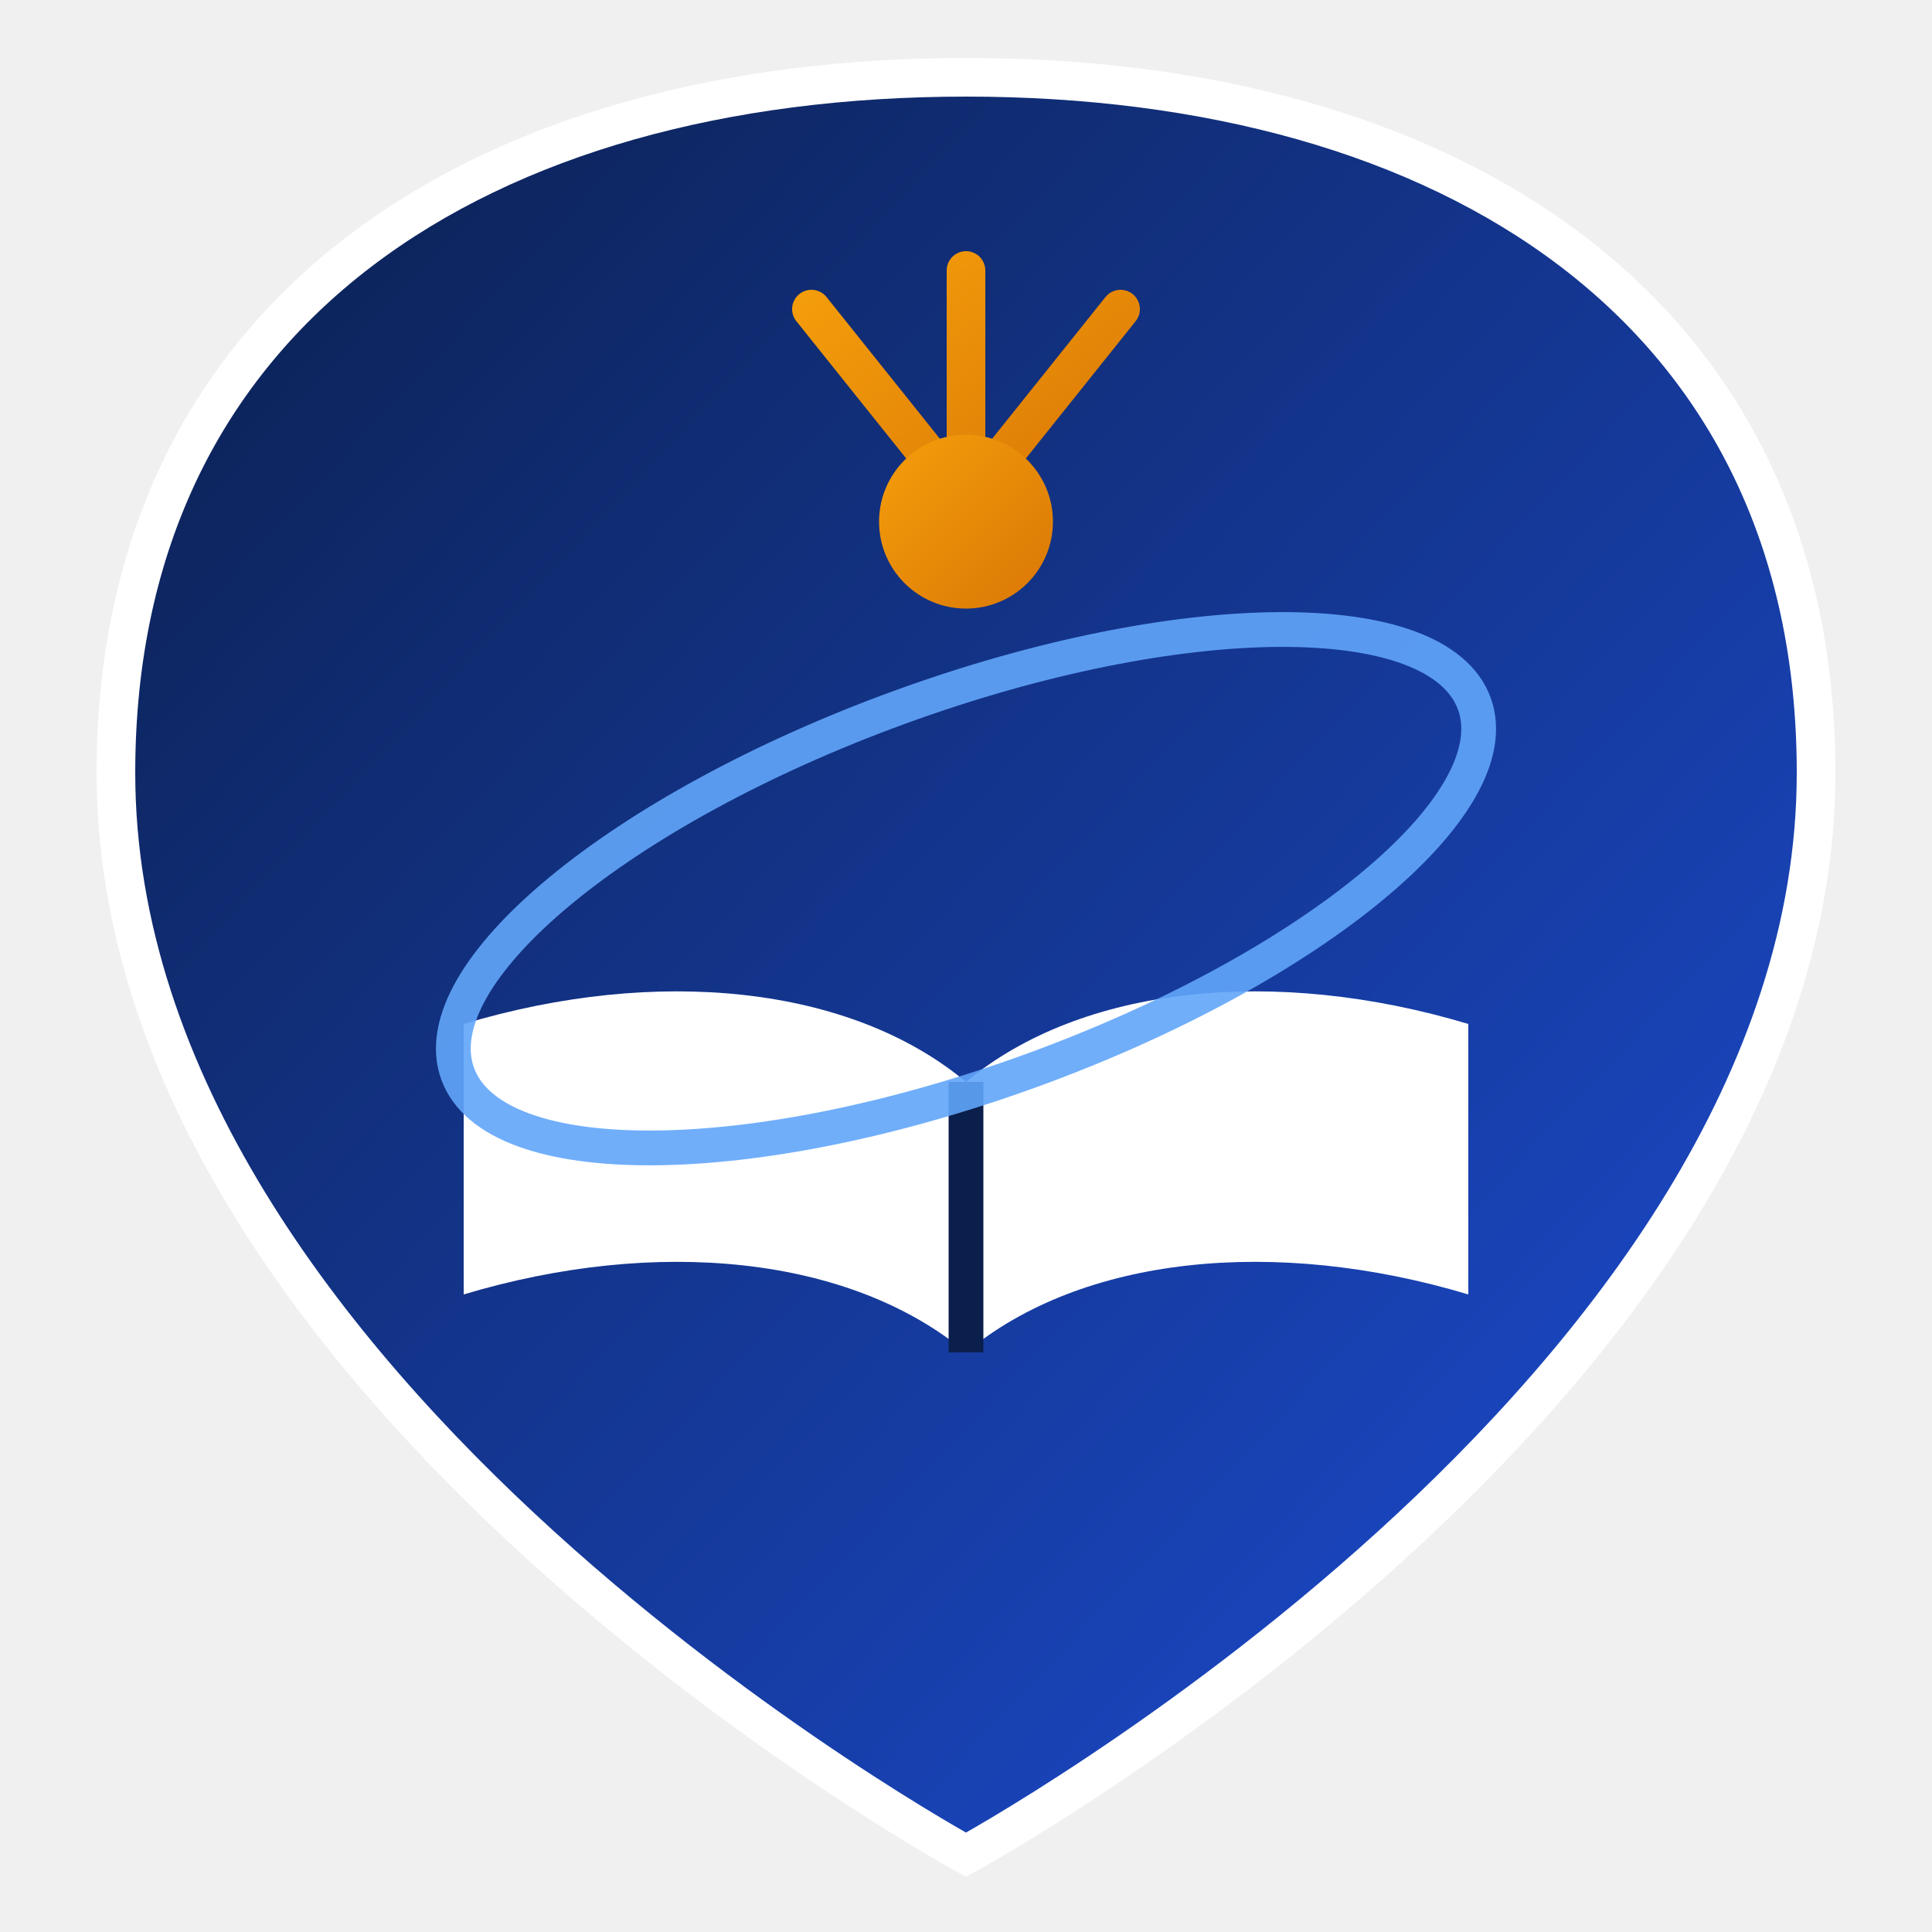
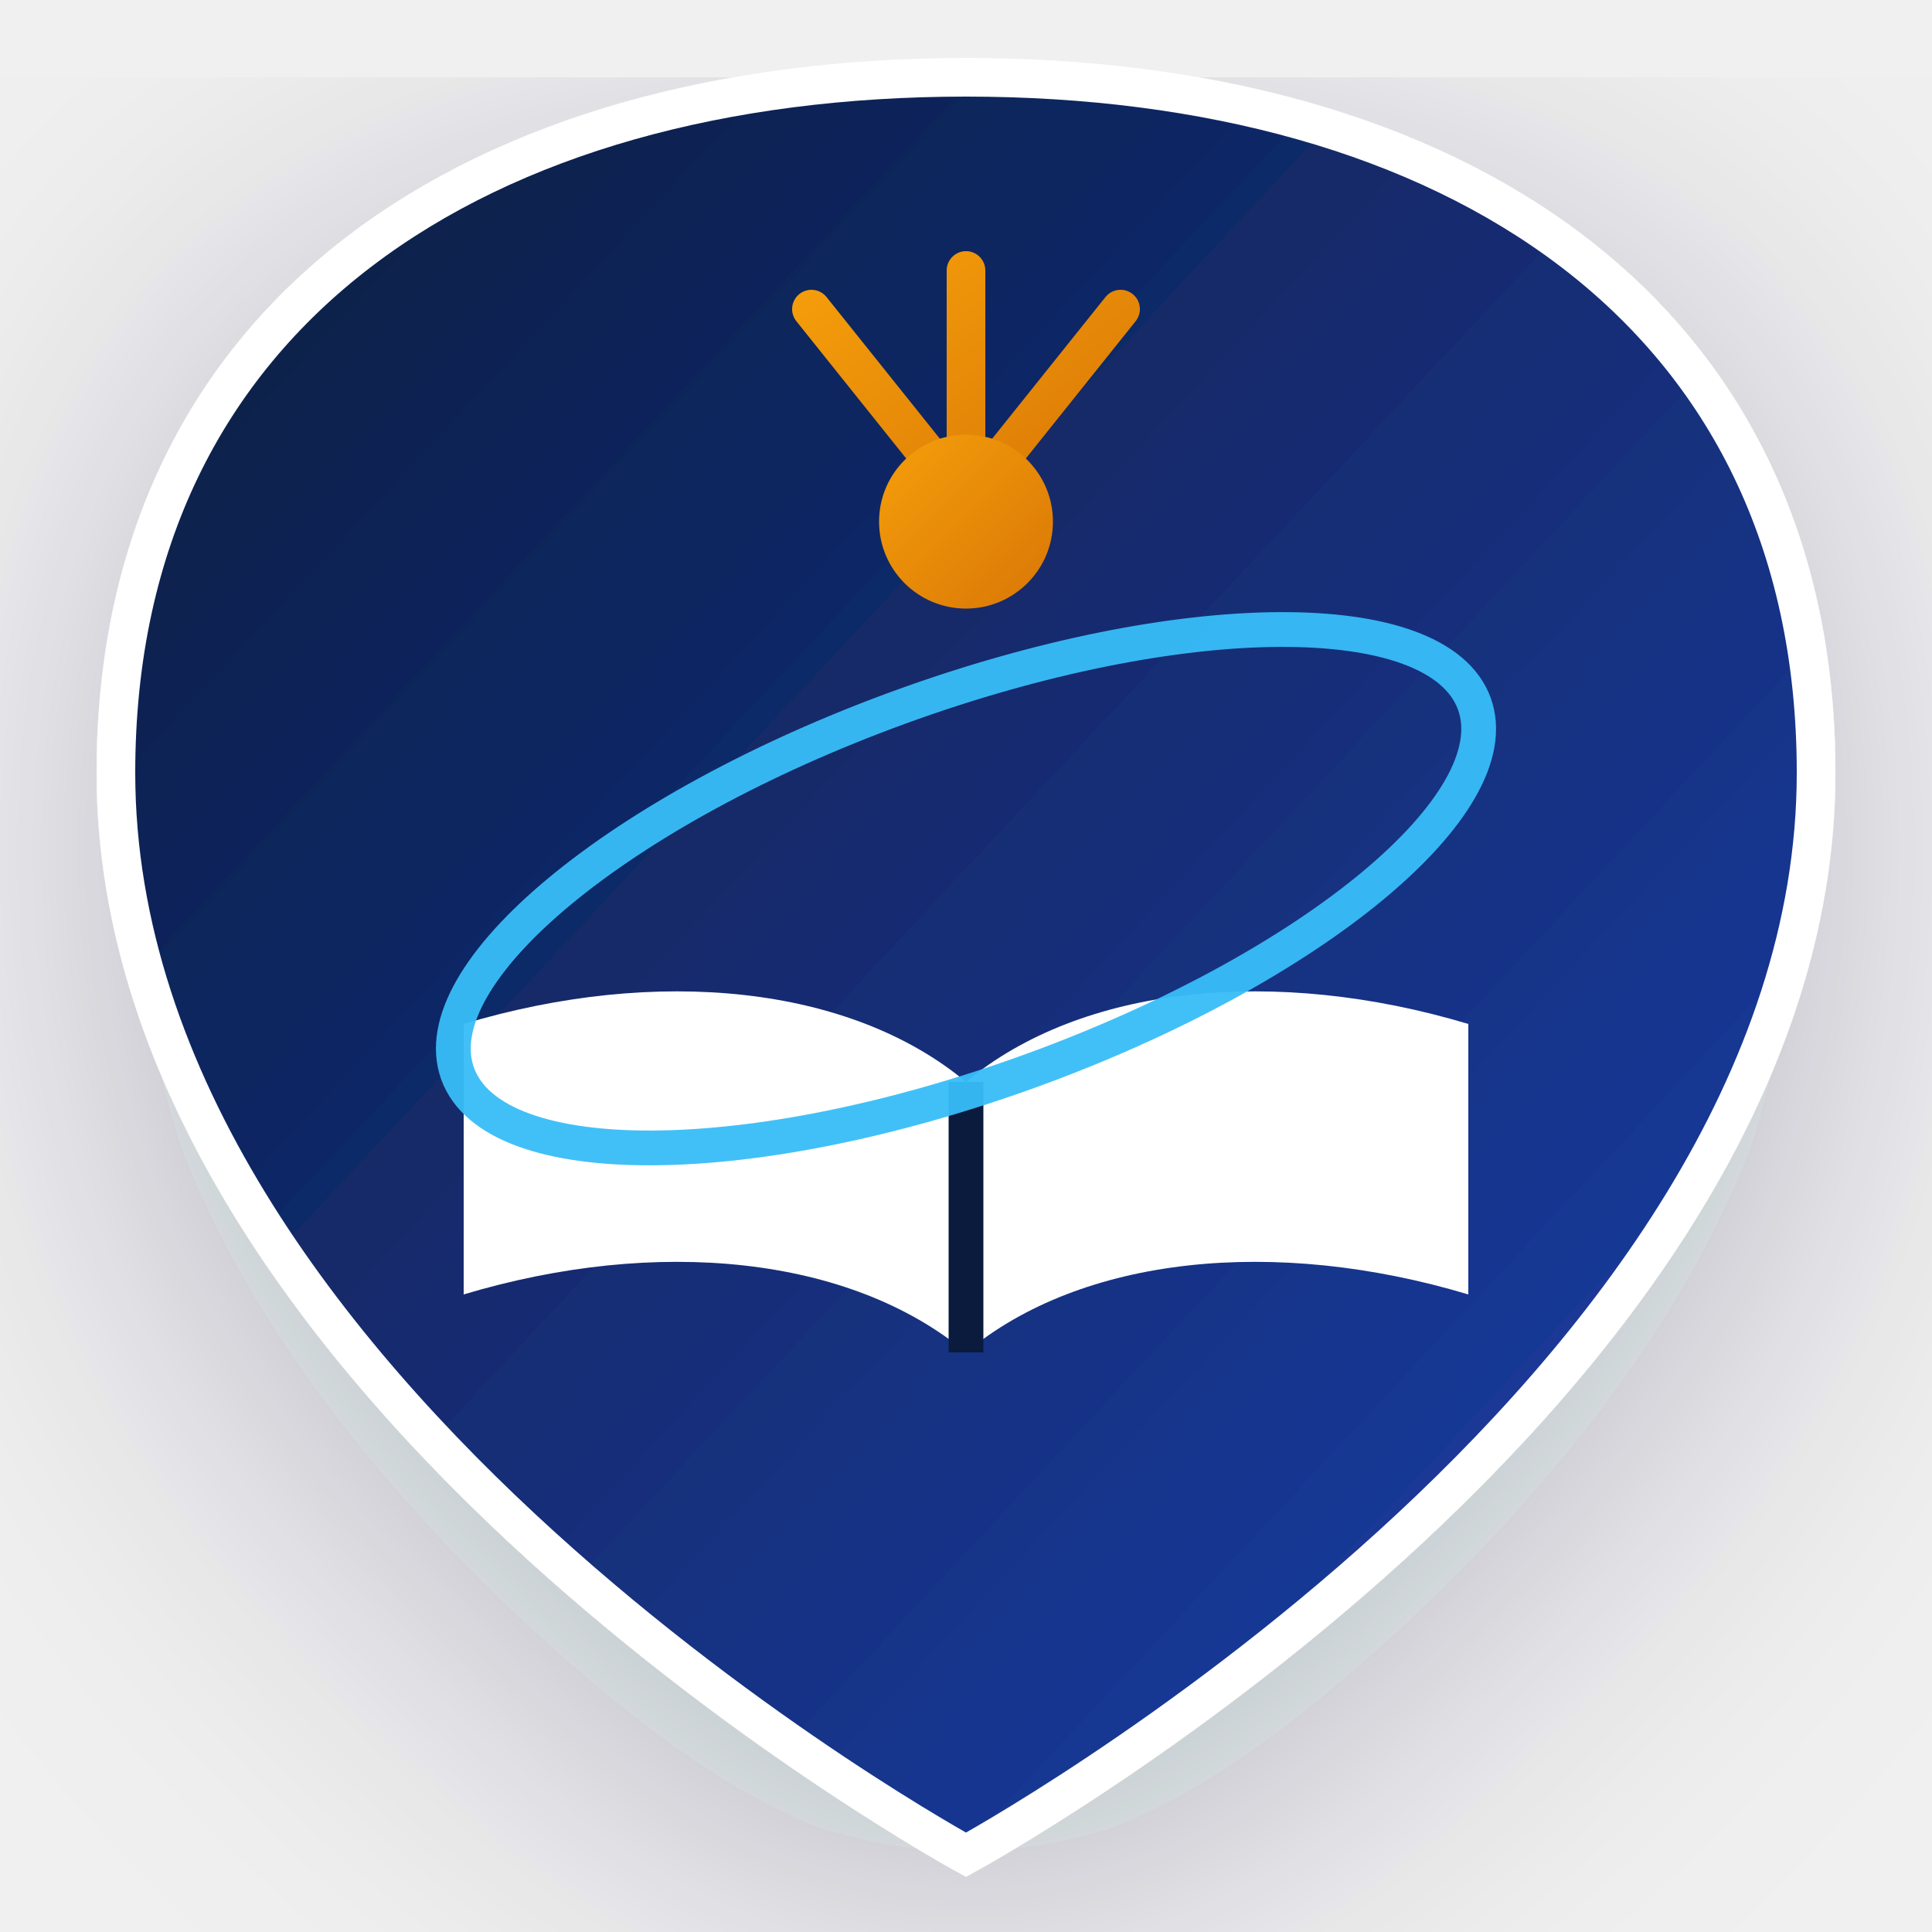
<svg xmlns="http://www.w3.org/2000/svg" viewBox="0 0 100 100" width="100%" height="100%">
  <defs>
    <linearGradient id="shieldGrad2" x1="0%" y1="0%" x2="100%" y2="100%">
-       <stop offset="0%" stop-color="#0B1F4C" />
-       <stop offset="100%" stop-color="#1D4ED8" />
+       <stop offset="0%" stop-color="#0A1B3D" />
+       <stop offset="100%" stop-color="#1E40AF" />
    </linearGradient>
-     <linearGradient id="goldGrad2" x1="0%" y1="0%" x2="100%" y2="100%">
+     <linearGradient id="accentGrad2" x1="0%" y1="0%" x2="100%" y2="100%">
      <stop offset="0%" stop-color="#F59E0B" />
      <stop offset="100%" stop-color="#D97706" />
    </linearGradient>
  </defs>
-   <path d="M50 4 C75 4 94 16 94 40 C94 72 50 96 50 96 C50 96 6 72 6 40 C6 16 25 4 50 4 Z" fill="url(#shieldGrad2)" stroke="#FFFFFF" stroke-width="2" />
-   <path d="M50 26 L42 16 M50 26 L50 14 M50 26 L58 16" stroke="url(#goldGrad2)" stroke-width="2" stroke-linecap="round" />
-   <circle cx="50" cy="27" r="4.5" fill="url(#goldGrad2)" />
+   <path d="M50 4 C75 4 94 16 94 40 C94 72 50 96 50 96 C50 96 6 72 6 40 C6 16 25 4 50 4 Z" fill="url(#shieldGrad2)" stroke="#FFFFFF" stroke-width="2" filter="drop-shadow(0 4px 10px rgba(10,27,61,0.25))" />
+   <path d="M50 26 L42 16 M50 26 L50 14 M50 26 L58 16" stroke="url(#accentGrad2)" stroke-width="2" stroke-linecap="round" />
+   <circle cx="50" cy="27" r="4.5" fill="url(#accentGrad2)" />
  <path d="M50 56 C44 51 34 50 24 53 L24 67 C34 64 44 65 50 70 C56 65 66 64 76 67 L76 53 C66 50 56 51 50 56 Z" fill="#FFFFFF" />
-   <path d="M50 56 L50 70" stroke="#0B1F4C" stroke-width="1.8" />
-   <ellipse cx="50" cy="46" rx="28" ry="10" fill="none" stroke="#60A5FA" stroke-width="1.8" transform="rotate(-20 50 46)" opacity="0.9" />
+   <path d="M50 56 L50 70" stroke="#0A1B3D" stroke-width="1.8" />
+   <ellipse cx="50" cy="46" rx="28" ry="10" fill="none" stroke="#38BDF8" stroke-width="1.8" transform="rotate(-20 50 46)" opacity="0.95" />
</svg>
